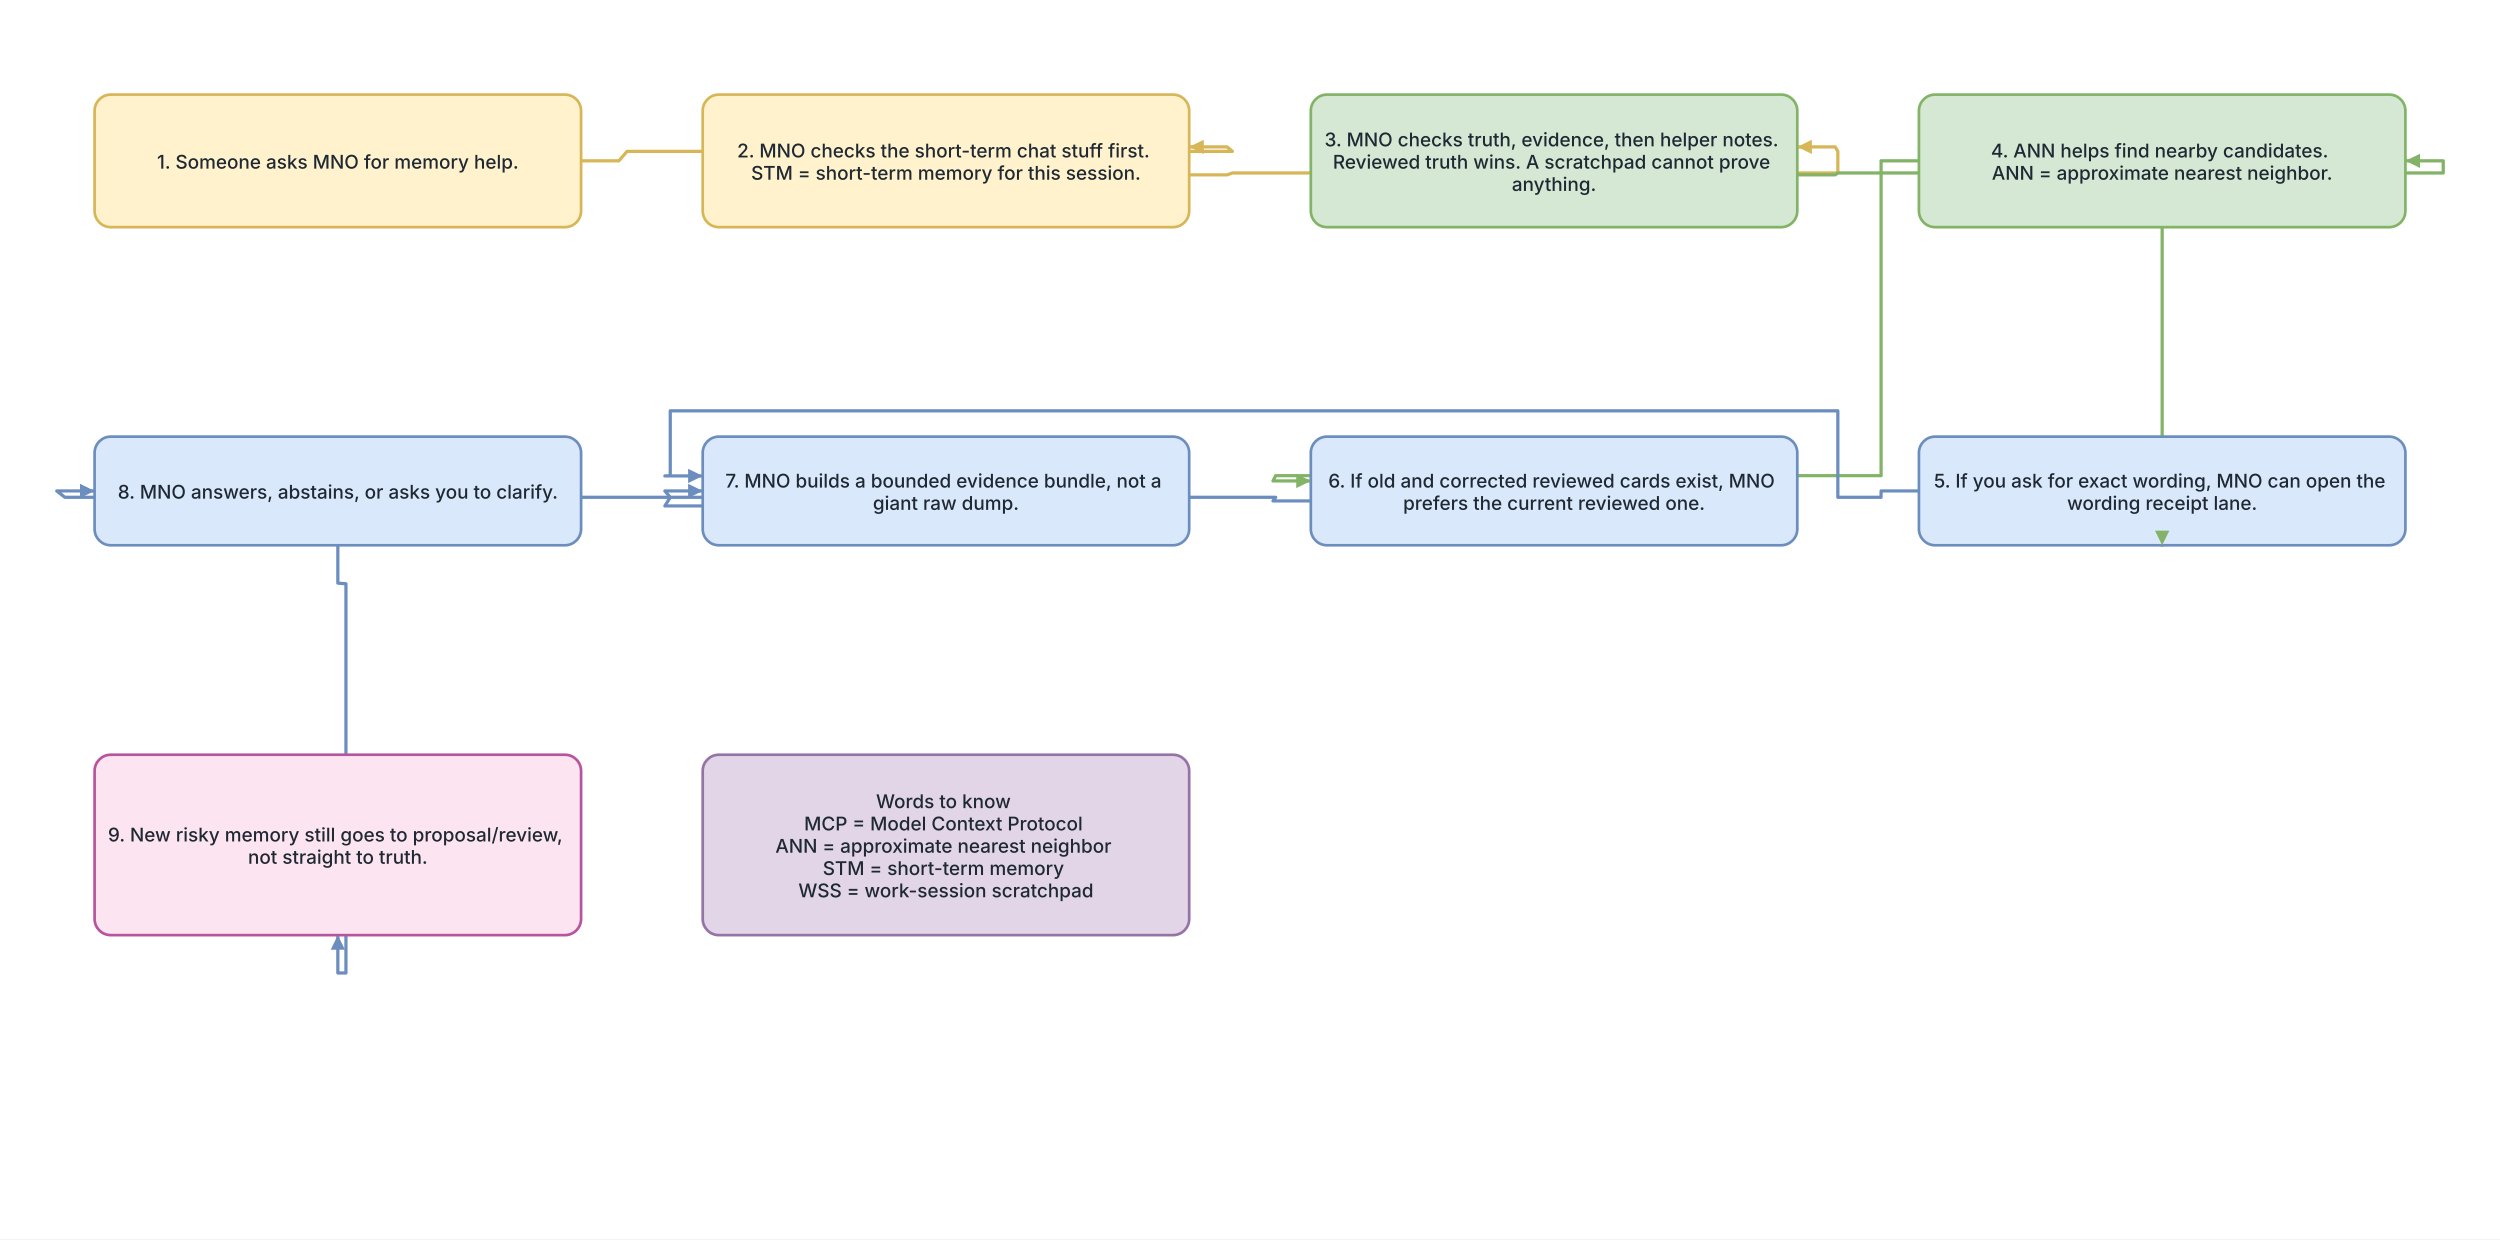
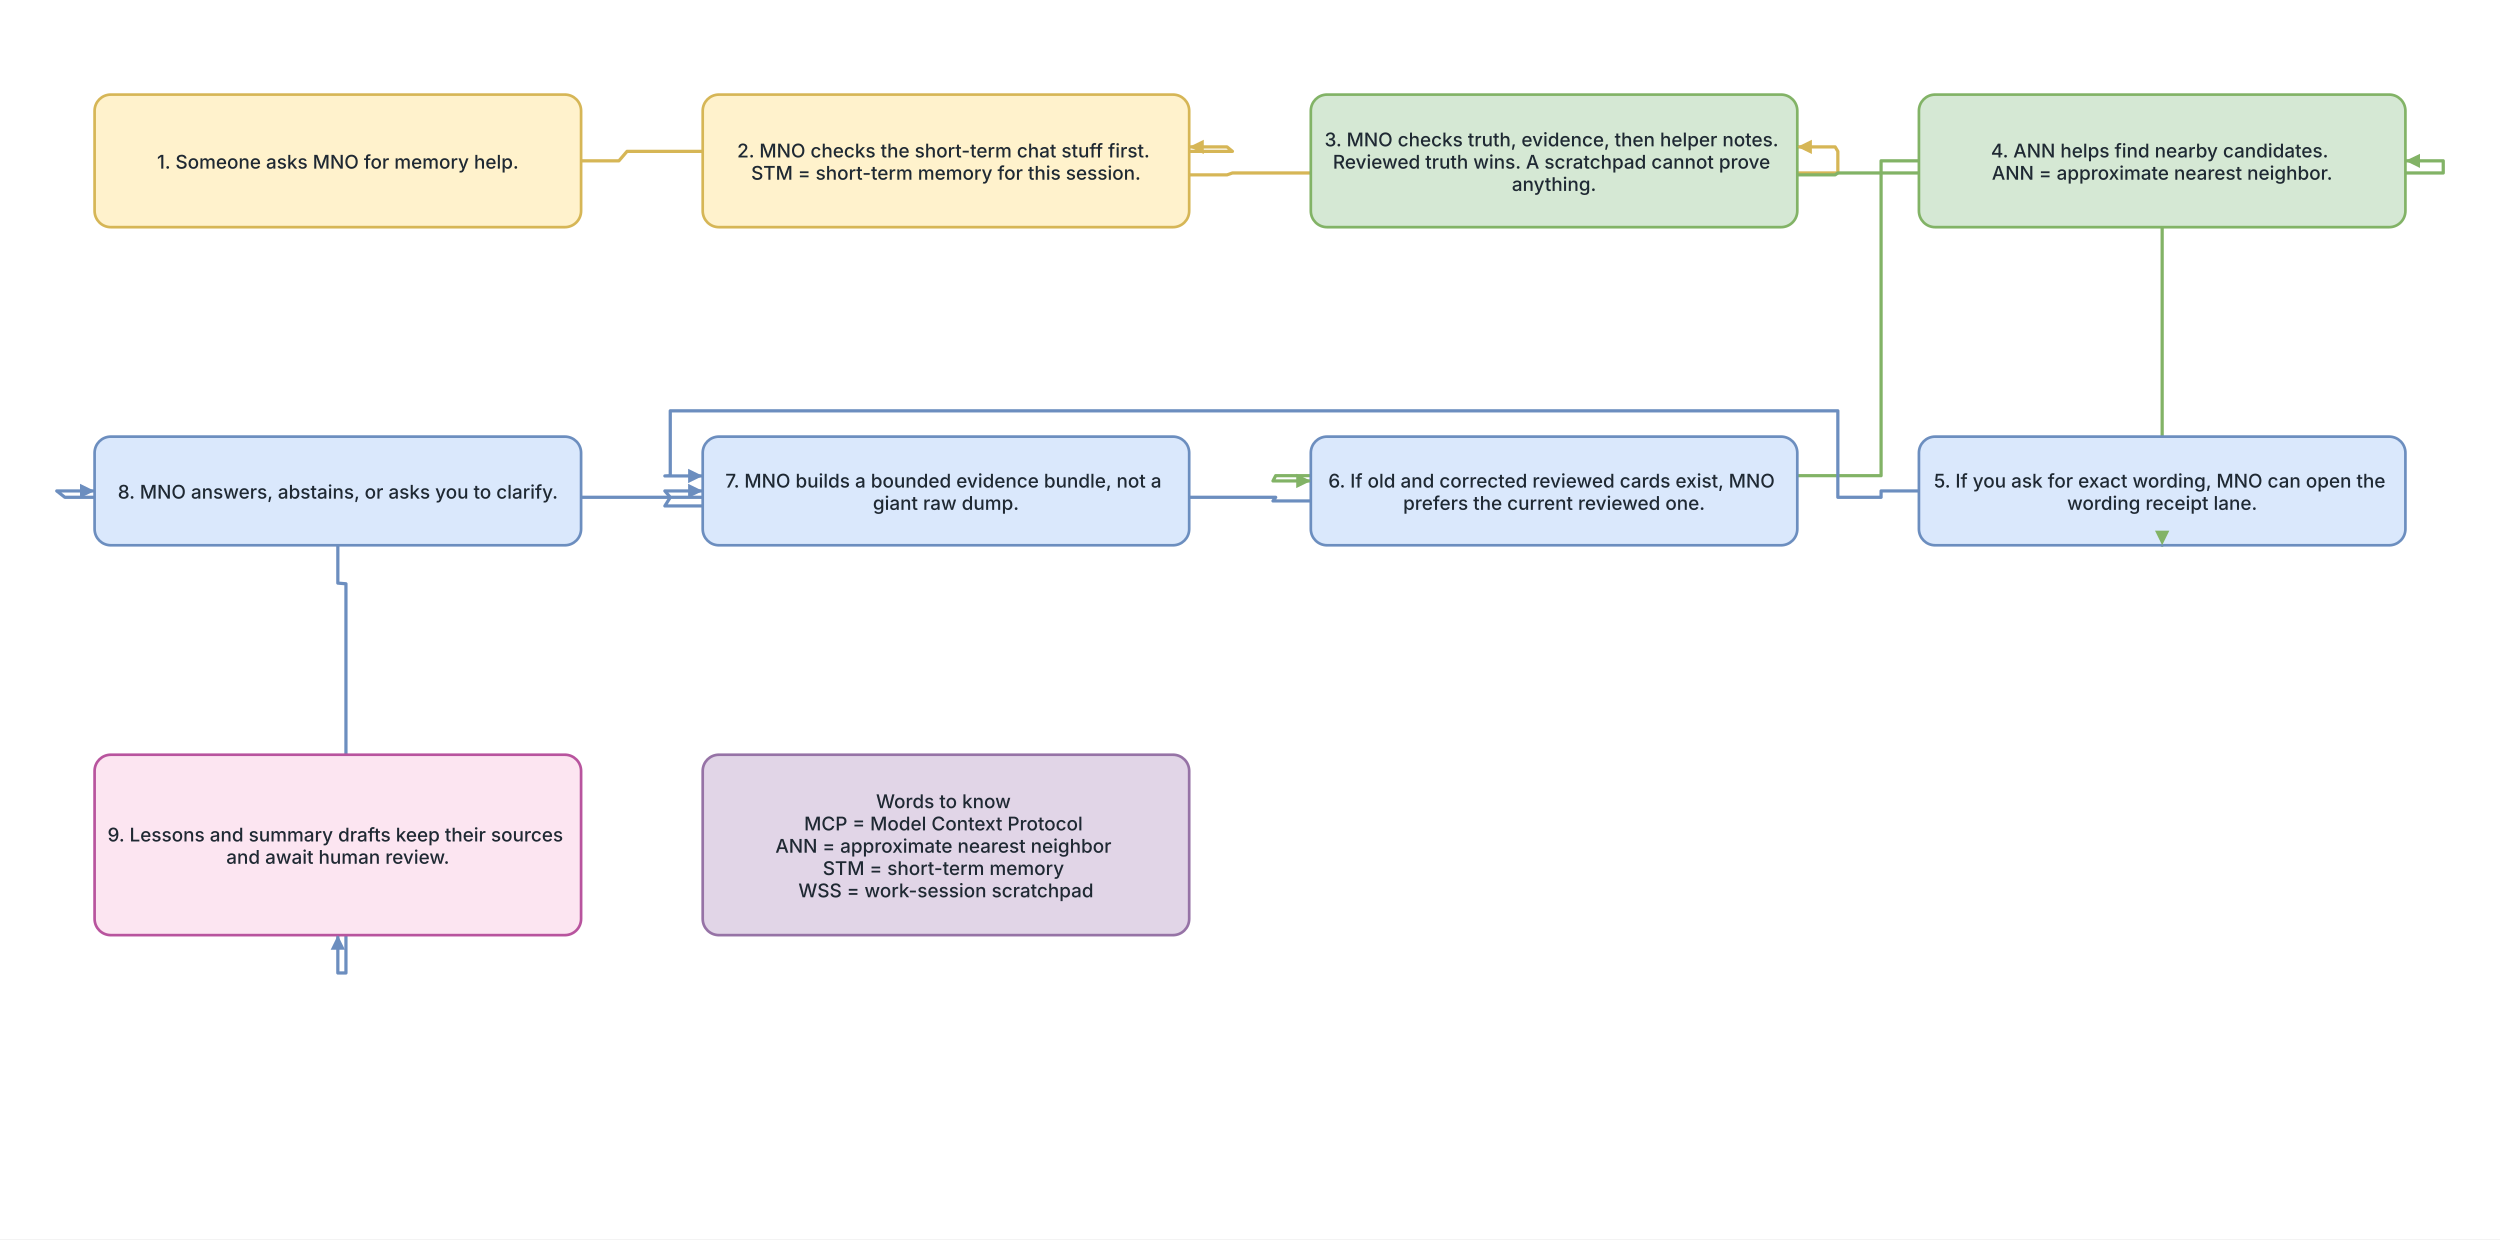
<svg xmlns="http://www.w3.org/2000/svg" width="1850" height="917" viewBox="0 0 1850 917" role="img" aria-label="Caveman Runtime Memory And Decision">
  <rect width="100%" height="100%" fill="#ffffff" />
  <polyline points="250.0,403.5 250.0,431.5 256.0,432.0 256.0,720.0 250.0,720.0 250.0,692.0" fill="none" stroke="#6c8ebf" stroke-width="2.4" stroke-linejoin="round" stroke-linecap="round" />
  <polyline points="430.0,119.0 458.0,119.0 464.0,112.0 912.0,112.0 908.0,108.7 880.0,108.7" fill="none" stroke="#d6b656" stroke-width="2.4" stroke-linejoin="round" stroke-linecap="round" />
  <polyline points="880.0,129.4 908.0,129.4 912.0,128.0 1360.0,128.0 1360.0,112.0 1358.0,108.7 1330.0,108.7" fill="none" stroke="#d6b656" stroke-width="2.4" stroke-linejoin="round" stroke-linecap="round" />
  <polyline points="1330.0,129.4 1358.0,129.4 1360.0,128.0 1808.0,128.0 1808.0,119.0 1780.0,119.0" fill="none" stroke="#82b366" stroke-width="2.4" stroke-linejoin="round" stroke-linecap="round" />
  <polyline points="1600.0,168.1 1600.0,403.5" fill="none" stroke="#82b366" stroke-width="2.4" stroke-linejoin="round" stroke-linecap="round" />
  <polyline points="1420.0,119.0 1392.0,119.0 1392.0,352.0 944.0,352.0 942.0,355.9 970.0,355.9" fill="none" stroke="#82b366" stroke-width="2.4" stroke-linejoin="round" stroke-linecap="round" />
  <polyline points="1420.0,363.3 1392.0,363.3 1392.0,368.0 1360.0,368.0 1360.0,304.0 496.0,304.0 496.0,352.0 492.0,352.2 520.0,352.2" fill="none" stroke="#6c8ebf" stroke-width="2.4" stroke-linejoin="round" stroke-linecap="round" />
  <polyline points="970.0,370.7 942.0,370.7 944.0,368.0 496.0,368.0 492.0,363.3 520.0,363.3" fill="none" stroke="#6c8ebf" stroke-width="2.4" stroke-linejoin="round" stroke-linecap="round" />
  <polyline points="520.0,374.4 492.0,374.4 496.0,368.0 48.0,368.0 42.0,363.3 70.0,363.3" fill="none" stroke="#6c8ebf" stroke-width="2.4" stroke-linejoin="round" stroke-linecap="round" />
  <rect x="70.0" y="70.0" width="360.0" height="98.1" rx="12" fill="#fff2cc" stroke="#d6b656" stroke-width="2" />
  <text text-anchor="middle" font-family="Segoe UI, Inter, Arial, sans-serif" font-size="14" font-weight="500" fill="#1f2933" x="250.0" y="124.8">
    <tspan x="250.0" dy="0.0">1. Someone asks MNO for memory help.</tspan>
  </text>
  <rect x="520.0" y="70.0" width="360.0" height="98.1" rx="12" fill="#fff2cc" stroke="#d6b656" stroke-width="2" />
  <text text-anchor="middle" font-family="Segoe UI, Inter, Arial, sans-serif" font-size="14" font-weight="500" fill="#1f2933" x="700.0" y="116.5">
    <tspan x="700.0" dy="0.0">2. MNO checks the short-term chat stuff first.</tspan>
    <tspan x="700.0" dy="16.5">STM = short-term memory for this session.</tspan>
  </text>
  <rect x="970.0" y="70.0" width="360.0" height="98.1" rx="12" fill="#d5e8d4" stroke="#82b366" stroke-width="2" />
  <text text-anchor="middle" font-family="Segoe UI, Inter, Arial, sans-serif" font-size="14" font-weight="500" fill="#1f2933" x="1150.0" y="108.3">
    <tspan x="1150.0" dy="0.0">3. MNO checks truth, evidence, then helper notes.</tspan>
    <tspan x="1150.0" dy="16.5">Reviewed truth wins. A scratchpad cannot prove</tspan>
    <tspan x="1150.0" dy="16.5">anything.</tspan>
  </text>
  <rect x="1420.0" y="70.0" width="360.0" height="98.1" rx="12" fill="#d5e8d4" stroke="#82b366" stroke-width="2" />
  <text text-anchor="middle" font-family="Segoe UI, Inter, Arial, sans-serif" font-size="14" font-weight="500" fill="#1f2933" x="1600.0" y="116.5">
    <tspan x="1600.0" dy="0.0">4. ANN helps find nearby candidates.</tspan>
    <tspan x="1600.0" dy="16.5">ANN = approximate nearest neighbor.</tspan>
  </text>
  <rect x="1420.0" y="323.1" width="360.0" height="80.4" rx="12" fill="#dae8fc" stroke="#6c8ebf" stroke-width="2" />
  <text text-anchor="middle" font-family="Segoe UI, Inter, Arial, sans-serif" font-size="14" font-weight="500" fill="#1f2933" x="1600.0" y="360.8">
    <tspan x="1600.0" dy="0.0">5. If you ask for exact wording, MNO can open the</tspan>
    <tspan x="1600.0" dy="16.5">wording receipt lane.</tspan>
  </text>
  <rect x="970.0" y="323.1" width="360.0" height="80.4" rx="12" fill="#dae8fc" stroke="#6c8ebf" stroke-width="2" />
  <text text-anchor="middle" font-family="Segoe UI, Inter, Arial, sans-serif" font-size="14" font-weight="500" fill="#1f2933" x="1150.0" y="360.8">
    <tspan x="1150.0" dy="0.0">6. If old and corrected reviewed cards exist, MNO</tspan>
    <tspan x="1150.0" dy="16.5">prefers the current reviewed one.</tspan>
  </text>
  <rect x="520.0" y="323.1" width="360.0" height="80.4" rx="12" fill="#dae8fc" stroke="#6c8ebf" stroke-width="2" />
  <text text-anchor="middle" font-family="Segoe UI, Inter, Arial, sans-serif" font-size="14" font-weight="500" fill="#1f2933" x="700.0" y="360.8">
    <tspan x="700.0" dy="0.0">7. MNO builds a bounded evidence bundle, not a</tspan>
    <tspan x="700.0" dy="16.5">giant raw dump.</tspan>
  </text>
  <rect x="70.0" y="323.1" width="360.0" height="80.4" rx="12" fill="#dae8fc" stroke="#6c8ebf" stroke-width="2" />
  <text text-anchor="middle" font-family="Segoe UI, Inter, Arial, sans-serif" font-size="14" font-weight="500" fill="#1f2933" x="250.0" y="369.0">
    <tspan x="250.0" dy="0.0">8. MNO answers, abstains, or asks you to clarify.</tspan>
  </text>
  <rect x="70.0" y="558.5" width="360.0" height="133.5" rx="12" fill="#fce5f1" stroke="#b8549e" stroke-width="2" />
  <text text-anchor="middle" font-family="Segoe UI, Inter, Arial, sans-serif" font-size="14" font-weight="500" fill="#1f2933" x="250.0" y="622.7">
-     <tspan x="250.0" dy="0.0">9. New risky memory still goes to proposal/review,</tspan>
-     <tspan x="250.0" dy="16.5">not straight to truth.</tspan>
+     <tspan x="250.0" dy="0.0">9. Lessons and summary drafts keep their sources</tspan>
+     <tspan x="250.0" dy="16.5">and await human review.</tspan>
  </text>
  <rect x="520.0" y="558.5" width="360.0" height="133.5" rx="12" fill="#e1d5e7" stroke="#9673a6" stroke-width="2" />
  <text text-anchor="middle" font-family="Segoe UI, Inter, Arial, sans-serif" font-size="14" font-weight="500" fill="#1f2933" x="700.0" y="598.0">
    <tspan x="700.0" dy="0.0">Words to know</tspan>
    <tspan x="700.0" dy="16.5">MCP = Model Context Protocol</tspan>
    <tspan x="700.0" dy="16.5">ANN = approximate nearest neighbor</tspan>
    <tspan x="700.0" dy="16.5">STM = short-term memory</tspan>
    <tspan x="700.0" dy="16.5">WSS = work-session scratchpad</tspan>
  </text>
  <polygon points="250.0,692.0 255.3,702.8 244.7,702.8" fill="#6c8ebf" />
  <polygon points="880.0,108.7 890.8,103.4 890.8,114.0" fill="#d6b656" />
  <polygon points="1330.0,108.7 1340.8,103.4 1340.8,114.0" fill="#d6b656" />
  <polygon points="1780.0,119.0 1790.8,113.8 1790.8,124.3" fill="#82b366" />
  <polygon points="1600.0,403.5 1594.7,392.7 1605.3,392.7" fill="#82b366" />
  <polygon points="970.0,355.9 959.2,361.2 959.2,350.6" fill="#82b366" />
  <polygon points="520.0,352.2 509.2,357.5 509.2,346.9" fill="#6c8ebf" />
  <polygon points="520.0,363.3 509.2,368.6 509.2,358.0" fill="#6c8ebf" />
  <polygon points="70.0,363.3 59.2,368.6 59.2,358.0" fill="#6c8ebf" />
</svg>
